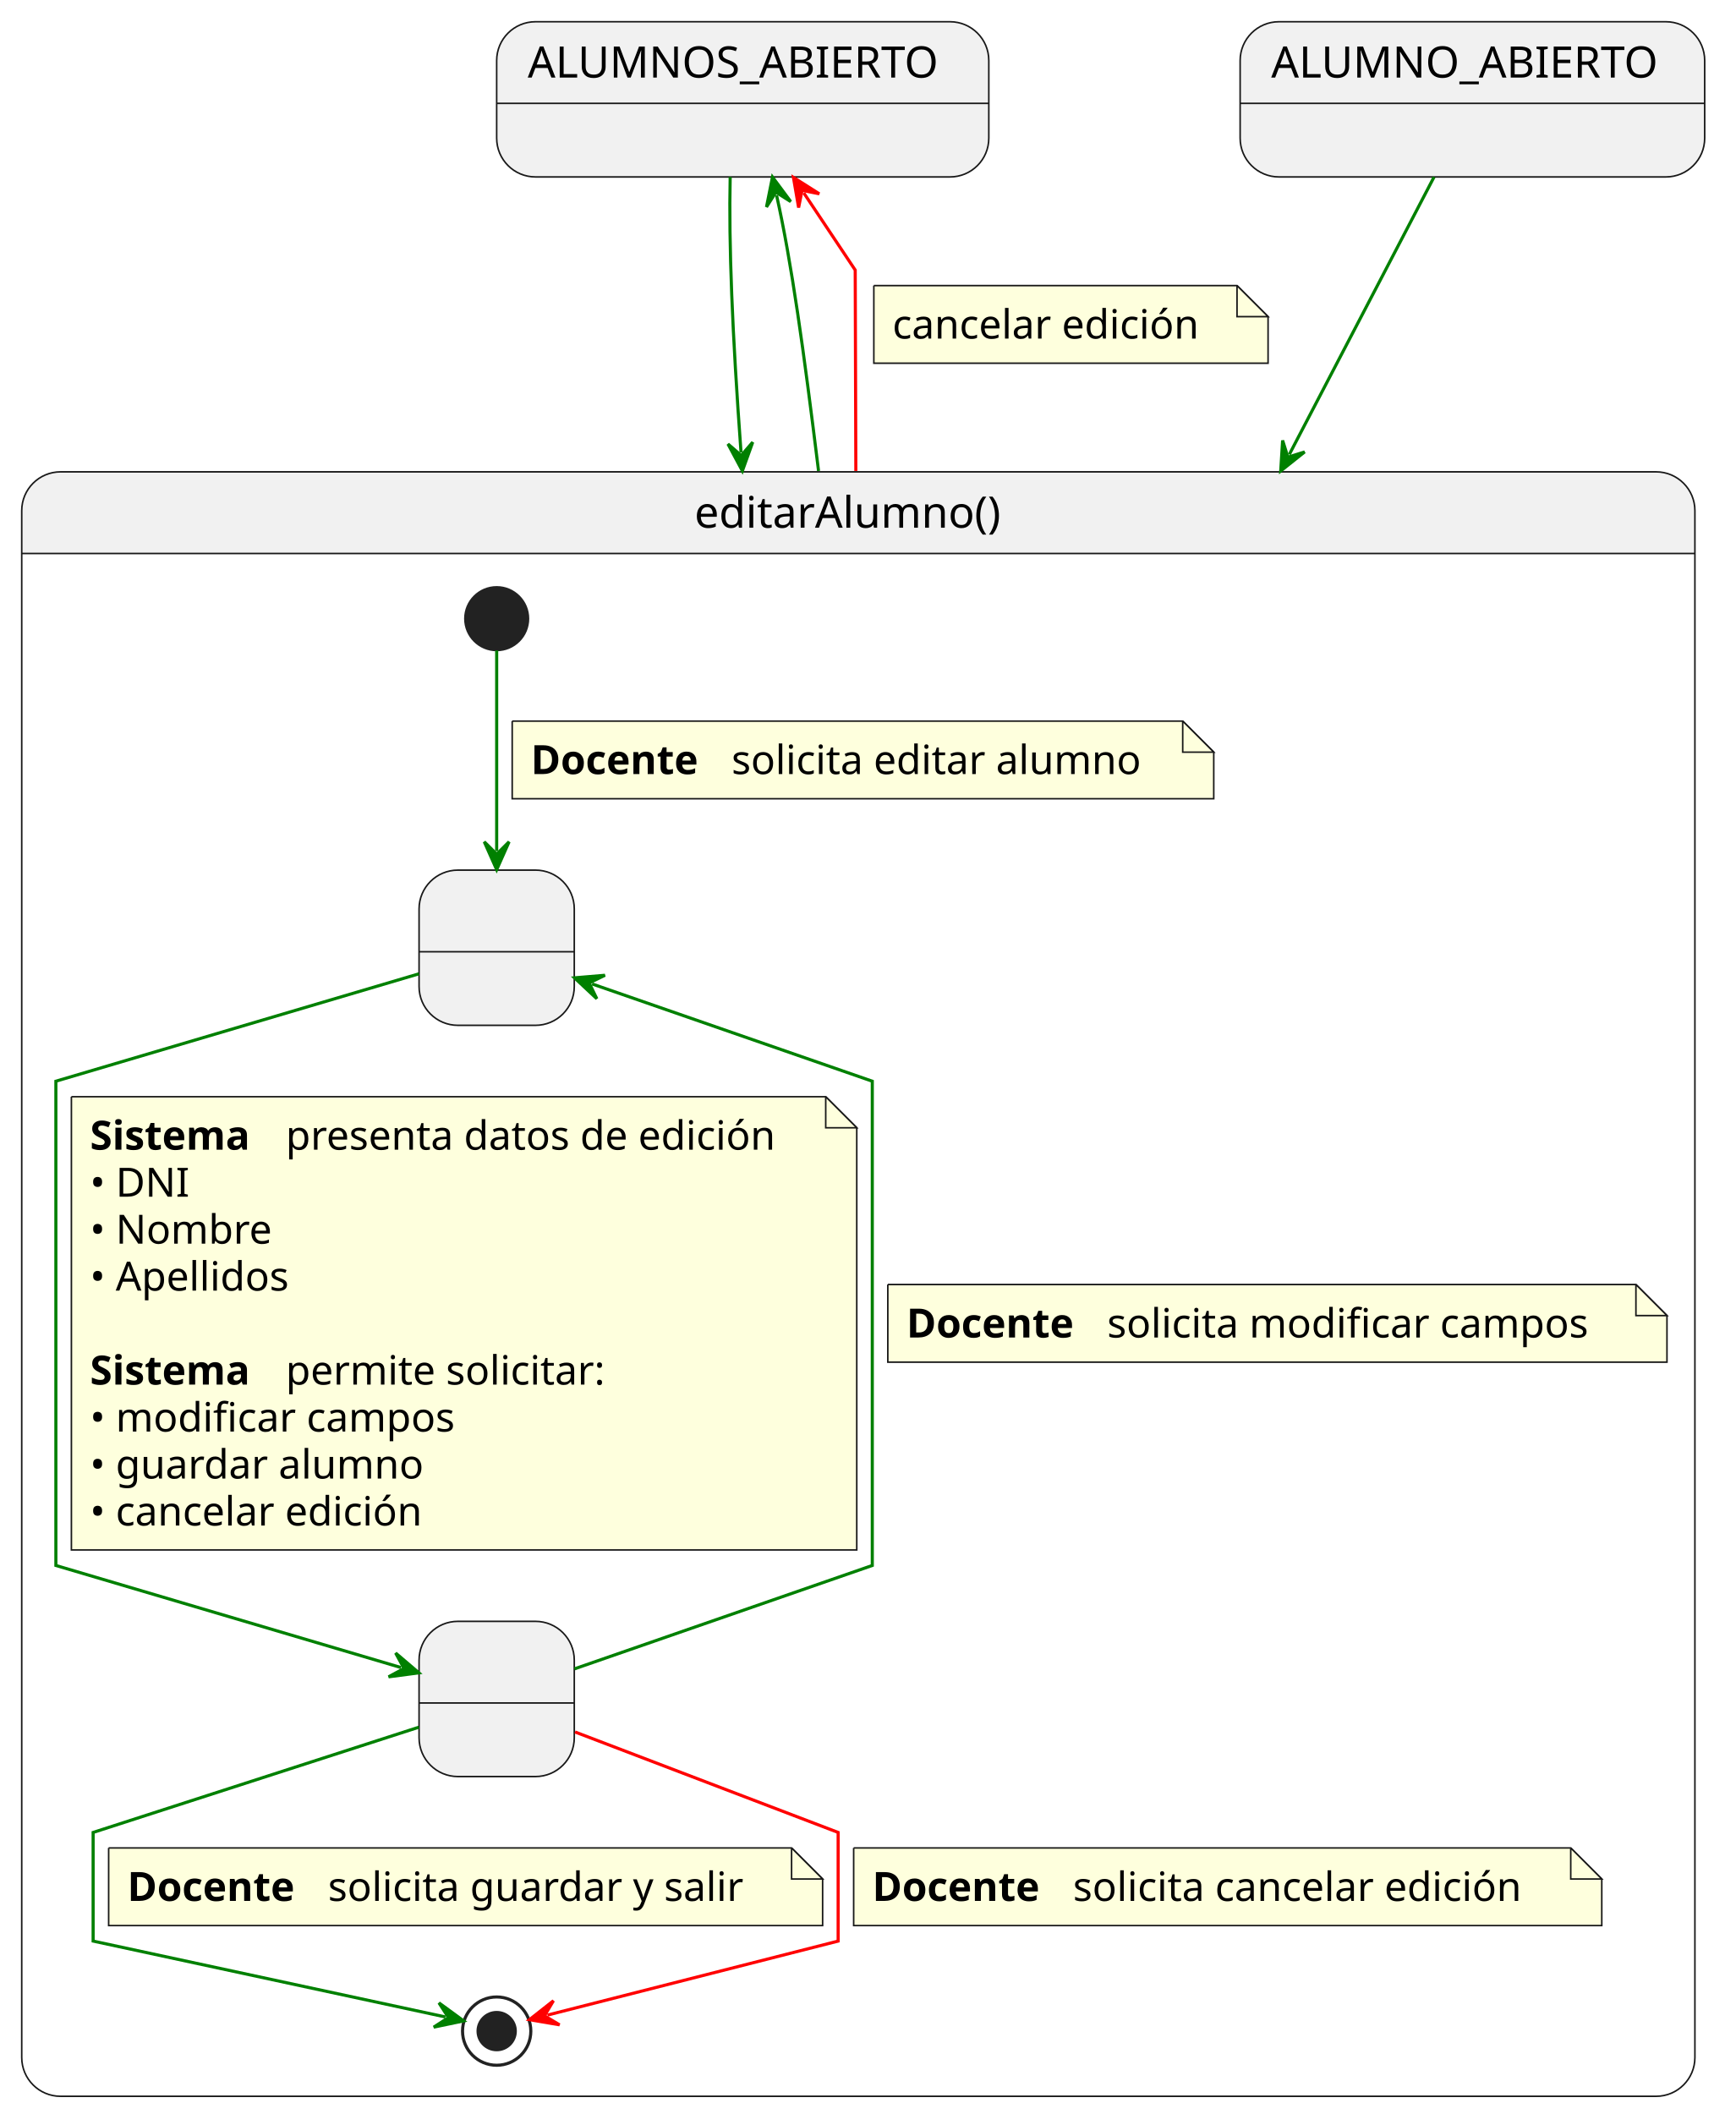
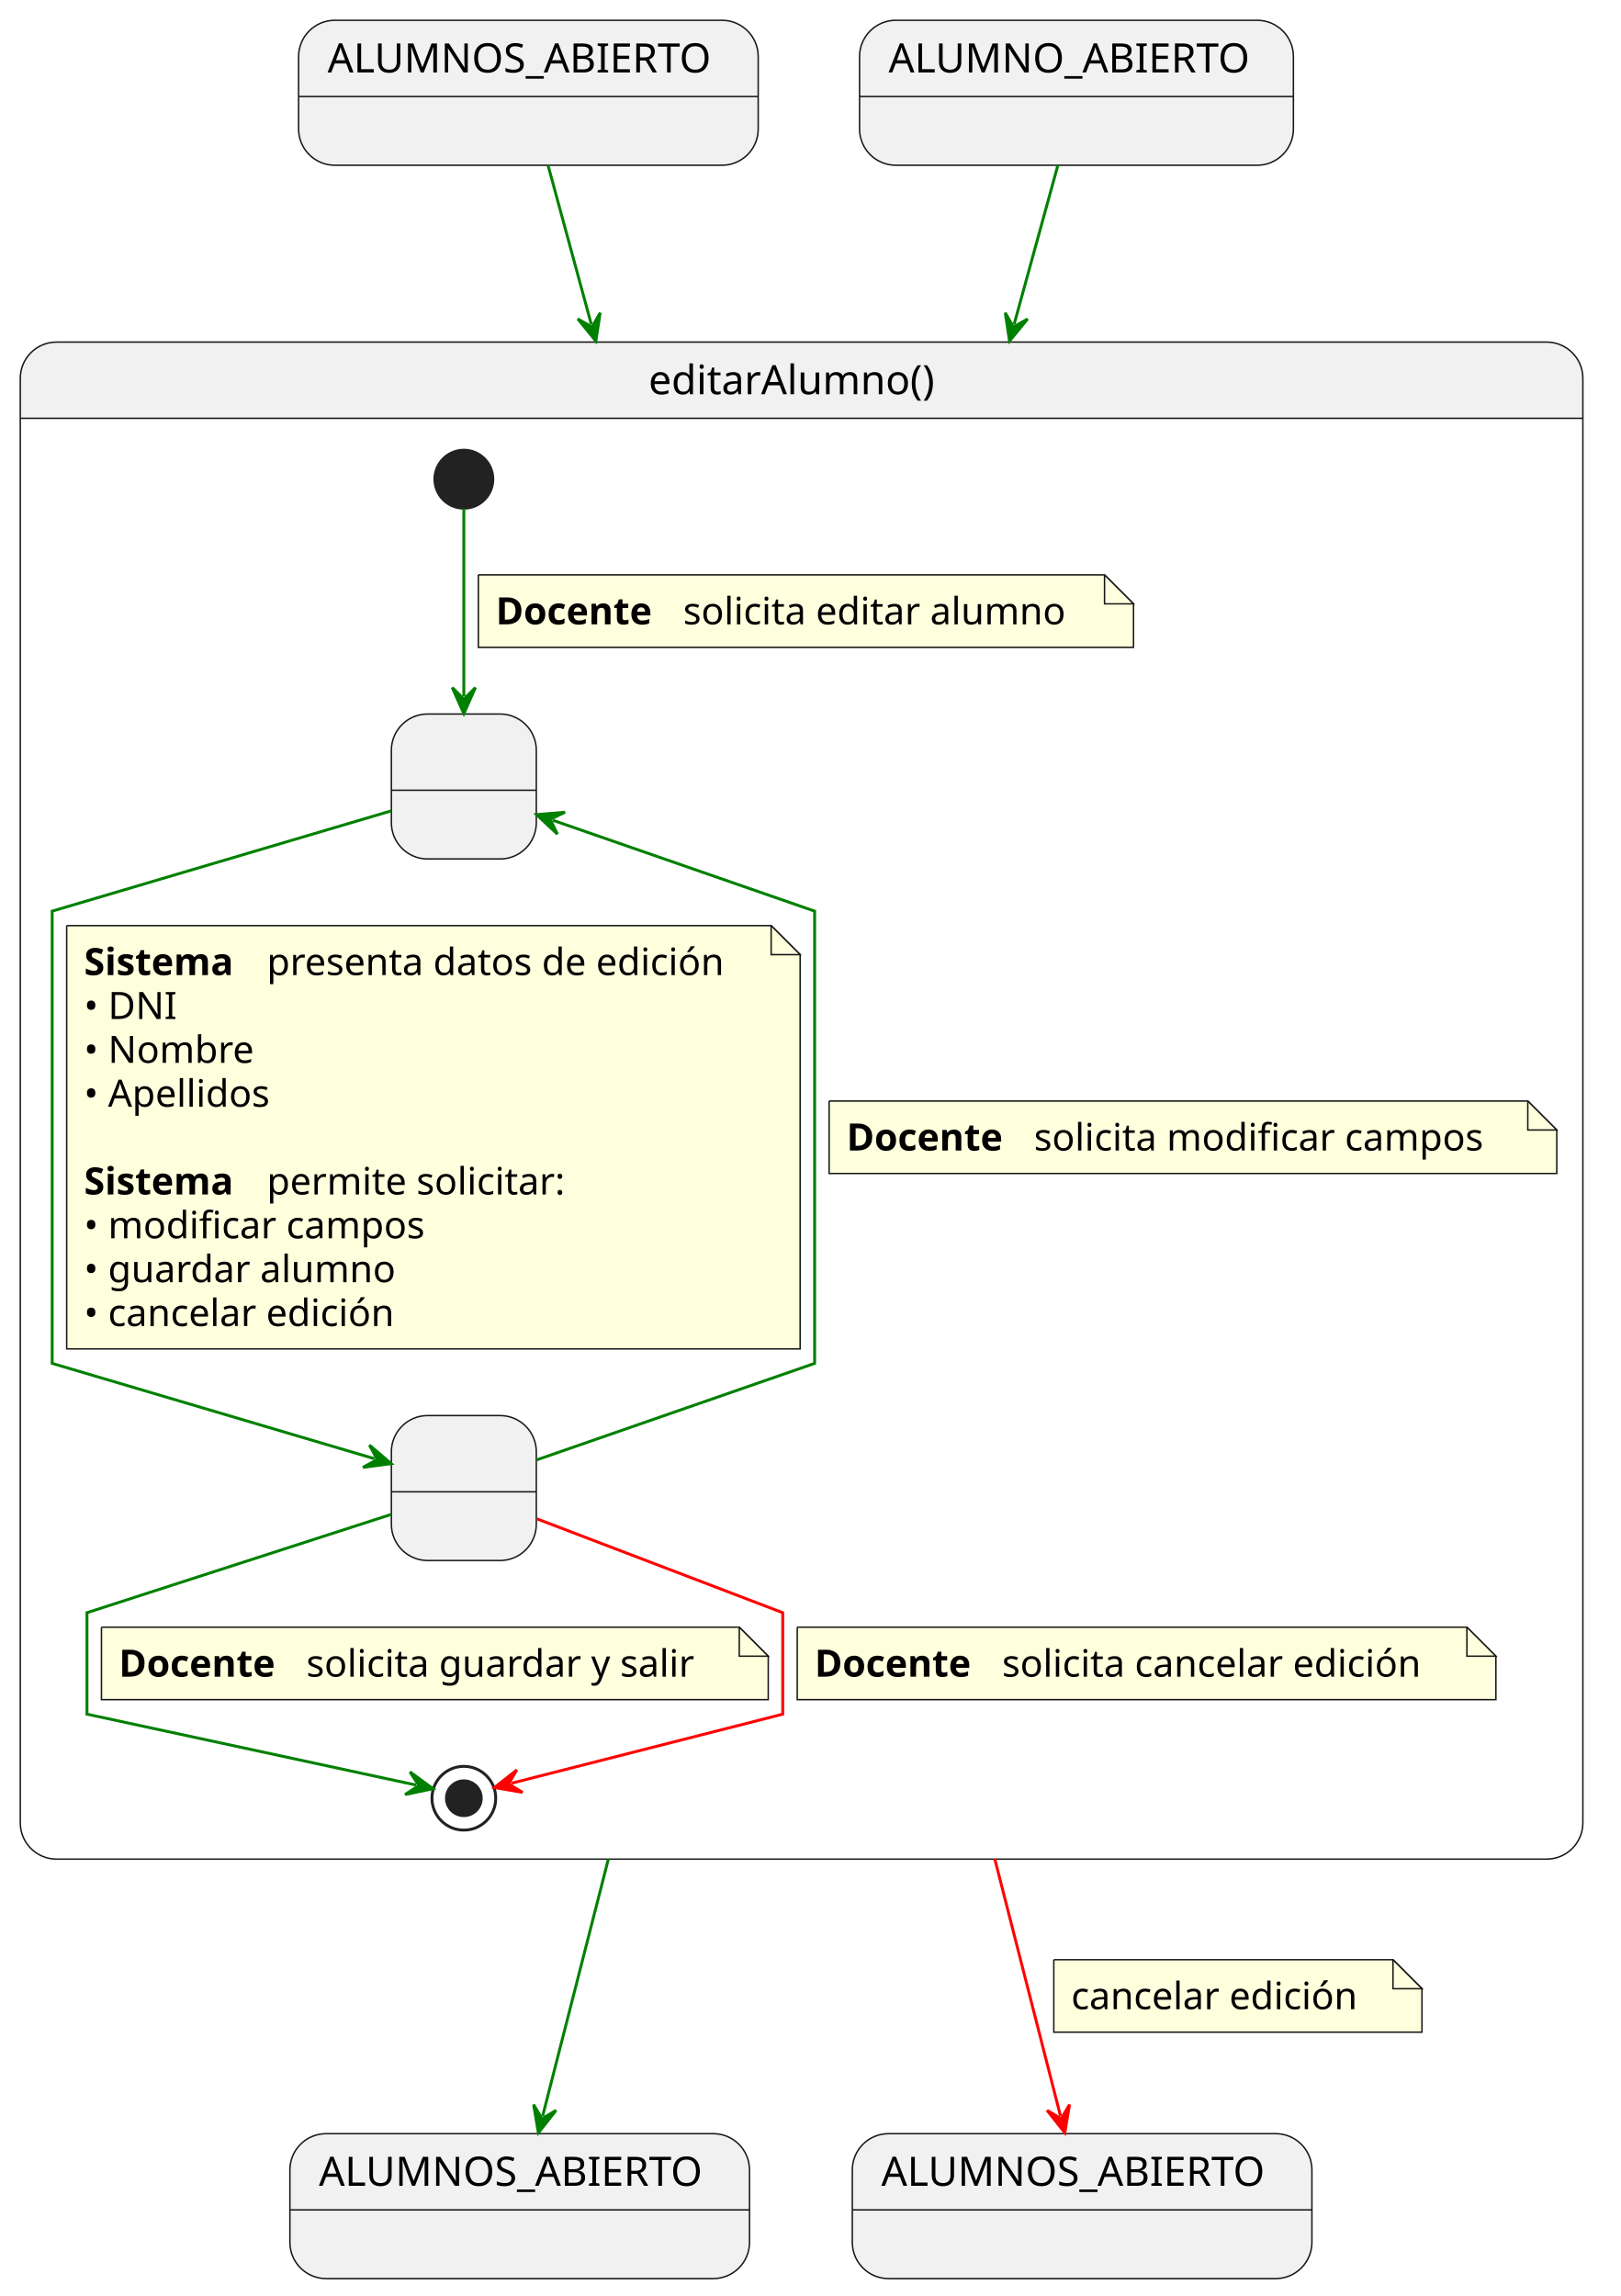
- <svg xmlns="http://www.w3.org/2000/svg" contentStyleType="text/css" data-diagram-type="STATE" height="681px" preserveAspectRatio="none" style="width:559px;height:681px;background:#FFFFFF;" version="1.1" viewBox="0 0 559 681" width="559px" zoomAndPan="magnify">
+ <svg xmlns="http://www.w3.org/2000/svg" contentStyleType="text/css" data-diagram-type="STATE" height="792px" preserveAspectRatio="none" style="width:559px;height:792px;background:#FFFFFF;" version="1.1" viewBox="0 0 559 792" width="559px" zoomAndPan="magnify">
  <defs />
  <g>
    <g id="ALUMNOS_ABIERTO">
-       <rect fill="#F1F1F1" height="50" rx="12.5" ry="12.5" style="stroke:#181818;stroke-width:0.5;" width="158.537" x="160" y="7" />
-       <line style="stroke:#181818;stroke-width:0.5;" x1="160" x2="318.537" y1="33.297" y2="33.297" />
-       <text fill="#000000" font-family="sans-serif" font-size="14" lengthAdjust="spacing" textLength="138.537" x="170" y="24.995">ALUMNOS_ABIERTO</text>
+       <rect fill="#F1F1F1" height="50" rx="12.5" ry="12.5" style="stroke:#181818;stroke-width:0.5;" width="158.537" x="103" y="7" />
+       <line style="stroke:#181818;stroke-width:0.5;" x1="103" x2="261.537" y1="33.297" y2="33.297" />
+       <text fill="#000000" font-family="sans-serif" font-size="14" lengthAdjust="spacing" textLength="138.537" x="113" y="24.995">ALUMNOS_ABIERTO</text>
    </g>
-     <path d="M19.5,152 L533.5,152 A12.5,12.5 0 0 1 546,164.5 L546,178.297 L7,178.297 L7,164.5 A12.5,12.5 0 0 1 19.5,152" fill="#F1F1F1" />
-     <rect fill="none" height="523.297" rx="12.5" ry="12.5" style="stroke:#181818;stroke-width:0.5;" width="539" x="7" y="152" />
-     <line style="stroke:#181818;stroke-width:0.5;" x1="7" x2="546" y1="178.297" y2="178.297" />
-     <text fill="#000000" font-family="sans-serif" font-size="14" lengthAdjust="spacing" textLength="105.554" x="223.723" y="169.995">editarAlumno()</text>
+     <g id="ALUMNOS_ABIERTO2">
+       <rect fill="#F1F1F1" height="50" rx="12.5" ry="12.5" style="stroke:#181818;stroke-width:0.5;" width="158.537" x="100" y="736" />
+       <line style="stroke:#181818;stroke-width:0.5;" x1="100" x2="258.537" y1="762.297" y2="762.297" />
+       <text fill="#000000" font-family="sans-serif" font-size="14" lengthAdjust="spacing" textLength="138.537" x="110" y="753.995">ALUMNOS_ABIERTO</text>
+     </g>
+     <g id="ALUMNOS_ABIERTO3">
+       <rect fill="#F1F1F1" height="50" rx="12.5" ry="12.5" style="stroke:#181818;stroke-width:0.5;" width="158.537" x="294" y="736" />
+       <line style="stroke:#181818;stroke-width:0.5;" x1="294" x2="452.537" y1="762.297" y2="762.297" />
+       <text fill="#000000" font-family="sans-serif" font-size="14" lengthAdjust="spacing" textLength="138.537" x="304" y="753.995">ALUMNOS_ABIERTO</text>
+     </g>
+     <path d="M19.5,118 L533.5,118 A12.5,12.5 0 0 1 546,130.5 L546,144.297 L7,144.297 L7,130.5 A12.5,12.5 0 0 1 19.5,118" fill="#F1F1F1" />
+     <rect fill="none" height="523.297" rx="12.5" ry="12.5" style="stroke:#181818;stroke-width:0.5;" width="539" x="7" y="118" />
+     <line style="stroke:#181818;stroke-width:0.5;" x1="7" x2="546" y1="144.297" y2="144.297" />
+     <text fill="#000000" font-family="sans-serif" font-size="14" lengthAdjust="spacing" textLength="105.554" x="223.723" y="135.995">editarAlumno()</text>
    <g id="editarAlumno.EditandoDatos">
-       <rect fill="#F1F1F1" height="50" rx="12.5" ry="12.5" style="stroke:#181818;stroke-width:0.5;" width="50" x="135" y="280.297" />
-       <line style="stroke:#181818;stroke-width:0.5;" x1="135" x2="185" y1="306.594" y2="306.594" />
-       <text fill="#000000" font-family="sans-serif" font-size="14" lengthAdjust="spacing" textLength="4.45" x="157.775" y="298.292"> </text>
+       <rect fill="#F1F1F1" height="50" rx="12.5" ry="12.5" style="stroke:#181818;stroke-width:0.5;" width="50" x="135" y="246.297" />
+       <line style="stroke:#181818;stroke-width:0.5;" x1="135" x2="185" y1="272.594" y2="272.594" />
+       <text fill="#000000" font-family="sans-serif" font-size="14" lengthAdjust="spacing" textLength="4.45" x="157.775" y="264.292"> </text>
    </g>
    <g id="editarAlumno.GuardandoDatos">
-       <rect fill="#F1F1F1" height="50" rx="12.5" ry="12.5" style="stroke:#181818;stroke-width:0.5;" width="50" x="135" y="522.297" />
-       <line style="stroke:#181818;stroke-width:0.5;" x1="135" x2="185" y1="548.594" y2="548.594" />
-       <text fill="#000000" font-family="sans-serif" font-size="14" lengthAdjust="spacing" textLength="4.45" x="157.775" y="540.292"> </text>
+       <rect fill="#F1F1F1" height="50" rx="12.5" ry="12.5" style="stroke:#181818;stroke-width:0.5;" width="50" x="135" y="488.297" />
+       <line style="stroke:#181818;stroke-width:0.5;" x1="135" x2="185" y1="514.594" y2="514.594" />
+       <text fill="#000000" font-family="sans-serif" font-size="14" lengthAdjust="spacing" textLength="4.45" x="157.775" y="506.292"> </text>
    </g>
-     <ellipse cx="160" cy="199.297" fill="#222222" rx="10" ry="10" style="stroke:#222222;stroke-width:1;" />
-     <ellipse cx="160" cy="654.297" fill="none" rx="11" ry="11" style="stroke:#222222;stroke-width:1;" />
-     <ellipse cx="160" cy="654.297" fill="#222222" rx="6" ry="6" style="stroke:#222222;stroke-width:1;" />
-     <g class="link" data-entity-1=".start.editarAlumno" data-entity-2="EditandoDatos" data-source-line="14" data-uid="lnk6" id="link_.start.editarAlumno_EditandoDatos">
-       <path d="M160,209.527 C160,225.237 160,251.657 160,274.167" fill="none" id="*start*editarAlumno-to-EditandoDatos" style="stroke:#008000;stroke-width:1;" />
-       <polygon fill="#008000" points="160,280.167,164,271.167,160,275.167,156,271.167,160,280.167" style="stroke:#008000;stroke-width:1;" />
-       <path d="M165,232.297 L165,257.297 L391,257.297 L391,242.297 L381,232.297 L165,232.297" fill="#FEFFDD" style="stroke:#181818;stroke-width:0.5;" />
-       <path d="M381,232.297 L381,242.297 L391,242.297 L381,232.297" fill="#FEFFDD" style="stroke:#181818;stroke-width:0.5;" />
-       <text fill="#000000" font-family="sans-serif" font-size="13" font-weight="bold" lengthAdjust="spacing" textLength="60.531" x="171" y="249.364">Docente</text>
-       <text fill="#000000" font-family="sans-serif" font-size="13" lengthAdjust="spacing" textLength="140.981" x="235.664" y="249.364">solicita editar alumno</text>
+     <ellipse cx="160" cy="165.297" fill="#222222" rx="10" ry="10" style="stroke:#222222;stroke-width:1;" />
+     <ellipse cx="160" cy="620.297" fill="none" rx="11" ry="11" style="stroke:#222222;stroke-width:1;" />
+     <ellipse cx="160" cy="620.297" fill="#222222" rx="6" ry="6" style="stroke:#222222;stroke-width:1;" />
+     <g class="link" data-entity-1=".start.editarAlumno" data-entity-2="EditandoDatos" data-source-line="16" data-uid="lnk6" id="link_.start.editarAlumno_EditandoDatos">
+       <path d="M160,175.527 C160,191.237 160,217.657 160,240.167" fill="none" id="*start*editarAlumno-to-EditandoDatos" style="stroke:#008000;stroke-width:1;" />
+       <polygon fill="#008000" points="160,246.167,164,237.167,160,241.167,156,237.167,160,246.167" style="stroke:#008000;stroke-width:1;" />
+       <path d="M165,198.297 L165,223.297 L391,223.297 L391,208.297 L381,198.297 L165,198.297" fill="#FEFFDD" style="stroke:#181818;stroke-width:0.5;" />
+       <path d="M381,198.297 L381,208.297 L391,208.297 L381,198.297" fill="#FEFFDD" style="stroke:#181818;stroke-width:0.5;" />
+       <text fill="#000000" font-family="sans-serif" font-size="13" font-weight="bold" lengthAdjust="spacing" textLength="60.531" x="171" y="215.364">Docente</text>
+       <text fill="#000000" font-family="sans-serif" font-size="13" lengthAdjust="spacing" textLength="140.981" x="235.664" y="215.364">solicita editar alumno</text>
    </g>
-     <g class="link" data-entity-1="EditandoDatos" data-entity-2="GuardandoDatos" data-source-line="19" data-uid="lnk7" id="link_EditandoDatos_GuardandoDatos">
-       <path d="M134.94,313.707 C94.17,325.767 18,348.297 18,348.297 C18,348.297 18,504.297 18,504.297 C18,504.297 88.416,525.125 129.186,537.185" fill="none" id="EditandoDatos-to-GuardandoDatos" style="stroke:#008000;stroke-width:1;" />
-       <polygon fill="#008000" points="134.94,538.887,127.444,532.498,130.145,537.469,125.175,540.17,134.94,538.887" style="stroke:#008000;stroke-width:1;" />
-       <path d="M23,353.297 L23,499.297 L276,499.297 L276,363.297 L266,353.297 L23,353.297" fill="#FEFFDD" style="stroke:#181818;stroke-width:0.5;" />
-       <path d="M266,353.297 L266,363.297 L276,363.297 L266,353.297" fill="#FEFFDD" style="stroke:#181818;stroke-width:0.5;" />
-       <text fill="#000000" font-family="sans-serif" font-size="13" font-weight="bold" lengthAdjust="spacing" textLength="58.906" x="29" y="370.364">Sistema</text>
-       <text fill="#000000" font-family="sans-serif" font-size="13" lengthAdjust="spacing" textLength="169.171" x="92.039" y="370.364">presenta datos de edición</text>
-       <text fill="#000000" font-family="sans-serif" font-size="13" lengthAdjust="spacing" textLength="35.369" x="29" y="385.497">• DNI</text>
-       <text fill="#000000" font-family="sans-serif" font-size="13" lengthAdjust="spacing" textLength="63.737" x="29" y="400.629">• Nombre</text>
-       <text fill="#000000" font-family="sans-serif" font-size="13" lengthAdjust="spacing" textLength="70.757" x="29" y="415.762">• Apellidos</text>
-       <text fill="#000000" font-family="sans-serif" font-size="13" lengthAdjust="spacing" textLength="4.132" x="29" y="430.895"> </text>
-       <text fill="#000000" font-family="sans-serif" font-size="13" font-weight="bold" lengthAdjust="spacing" textLength="58.906" x="29" y="446.028">Sistema</text>
-       <text fill="#000000" font-family="sans-serif" font-size="13" lengthAdjust="spacing" textLength="110.595" x="92.039" y="446.028">permite solicitar:</text>
-       <text fill="#000000" font-family="sans-serif" font-size="13" lengthAdjust="spacing" textLength="127.816" x="29" y="461.161">• modificar campos</text>
-       <text fill="#000000" font-family="sans-serif" font-size="13" lengthAdjust="spacing" textLength="115.972" x="29" y="476.293">• guardar alumno</text>
-       <text fill="#000000" font-family="sans-serif" font-size="13" lengthAdjust="spacing" textLength="118.168" x="29" y="491.426">• cancelar edición</text>
+     <g class="link" data-entity-1="EditandoDatos" data-entity-2="GuardandoDatos" data-source-line="21" data-uid="lnk7" id="link_EditandoDatos_GuardandoDatos">
+       <path d="M134.94,279.707 C94.17,291.767 18,314.297 18,314.297 C18,314.297 18,470.297 18,470.297 C18,470.297 88.416,491.125 129.186,503.185" fill="none" id="EditandoDatos-to-GuardandoDatos" style="stroke:#008000;stroke-width:1;" />
+       <polygon fill="#008000" points="134.94,504.887,127.444,498.498,130.145,503.469,125.175,506.17,134.94,504.887" style="stroke:#008000;stroke-width:1;" />
+       <path d="M23,319.297 L23,465.297 L276,465.297 L276,329.297 L266,319.297 L23,319.297" fill="#FEFFDD" style="stroke:#181818;stroke-width:0.5;" />
+       <path d="M266,319.297 L266,329.297 L276,329.297 L266,319.297" fill="#FEFFDD" style="stroke:#181818;stroke-width:0.5;" />
+       <text fill="#000000" font-family="sans-serif" font-size="13" font-weight="bold" lengthAdjust="spacing" textLength="58.906" x="29" y="336.364">Sistema</text>
+       <text fill="#000000" font-family="sans-serif" font-size="13" lengthAdjust="spacing" textLength="169.171" x="92.039" y="336.364">presenta datos de edición</text>
+       <text fill="#000000" font-family="sans-serif" font-size="13" lengthAdjust="spacing" textLength="35.369" x="29" y="351.497">• DNI</text>
+       <text fill="#000000" font-family="sans-serif" font-size="13" lengthAdjust="spacing" textLength="63.737" x="29" y="366.629">• Nombre</text>
+       <text fill="#000000" font-family="sans-serif" font-size="13" lengthAdjust="spacing" textLength="70.757" x="29" y="381.762">• Apellidos</text>
+       <text fill="#000000" font-family="sans-serif" font-size="13" lengthAdjust="spacing" textLength="4.132" x="29" y="396.895"> </text>
+       <text fill="#000000" font-family="sans-serif" font-size="13" font-weight="bold" lengthAdjust="spacing" textLength="58.906" x="29" y="412.028">Sistema</text>
+       <text fill="#000000" font-family="sans-serif" font-size="13" lengthAdjust="spacing" textLength="110.595" x="92.039" y="412.028">permite solicitar:</text>
+       <text fill="#000000" font-family="sans-serif" font-size="13" lengthAdjust="spacing" textLength="127.816" x="29" y="427.161">• modificar campos</text>
+       <text fill="#000000" font-family="sans-serif" font-size="13" lengthAdjust="spacing" textLength="115.972" x="29" y="442.293">• guardar alumno</text>
+       <text fill="#000000" font-family="sans-serif" font-size="13" lengthAdjust="spacing" textLength="118.168" x="29" y="457.426">• cancelar edición</text>
    </g>
-     <g class="link" data-entity-1="GuardandoDatos" data-entity-2="EditandoDatos" data-source-line="32" data-uid="lnk8" id="link_GuardandoDatos_EditandoDatos">
-       <path d="M185.07,537.597 C220.51,525.297 281,504.297 281,504.297 C281,504.297 281,348.297 281,348.297 C281,348.297 226.178,329.264 190.738,316.964" fill="none" id="GuardandoDatos-to-EditandoDatos" style="stroke:#008000;stroke-width:1;" />
-       <polygon fill="#008000" points="185.07,314.997,192.261,321.727,189.794,316.636,194.884,314.169,185.07,314.997" style="stroke:#008000;stroke-width:1;" />
-       <path d="M286,413.797 L286,438.797 L537,438.797 L537,423.797 L527,413.797 L286,413.797" fill="#FEFFDD" style="stroke:#181818;stroke-width:0.5;" />
-       <path d="M527,413.797 L527,423.797 L537,423.797 L527,413.797" fill="#FEFFDD" style="stroke:#181818;stroke-width:0.5;" />
-       <text fill="#000000" font-family="sans-serif" font-size="13" font-weight="bold" lengthAdjust="spacing" textLength="60.531" x="292" y="430.864">Docente</text>
-       <text fill="#000000" font-family="sans-serif" font-size="13" lengthAdjust="spacing" textLength="165.921" x="356.664" y="430.864">solicita modificar campos</text>
+     <g class="link" data-entity-1="GuardandoDatos" data-entity-2="EditandoDatos" data-source-line="34" data-uid="lnk8" id="link_GuardandoDatos_EditandoDatos">
+       <path d="M185.07,503.597 C220.51,491.297 281,470.297 281,470.297 C281,470.297 281,314.297 281,314.297 C281,314.297 226.178,295.264 190.738,282.964" fill="none" id="GuardandoDatos-to-EditandoDatos" style="stroke:#008000;stroke-width:1;" />
+       <polygon fill="#008000" points="185.07,280.997,192.261,287.727,189.794,282.636,194.884,280.169,185.07,280.997" style="stroke:#008000;stroke-width:1;" />
+       <path d="M286,379.797 L286,404.797 L537,404.797 L537,389.797 L527,379.797 L286,379.797" fill="#FEFFDD" style="stroke:#181818;stroke-width:0.5;" />
+       <path d="M527,379.797 L527,389.797 L537,389.797 L527,379.797" fill="#FEFFDD" style="stroke:#181818;stroke-width:0.5;" />
+       <text fill="#000000" font-family="sans-serif" font-size="13" font-weight="bold" lengthAdjust="spacing" textLength="60.531" x="292" y="396.864">Docente</text>
+       <text fill="#000000" font-family="sans-serif" font-size="13" lengthAdjust="spacing" textLength="165.921" x="356.664" y="396.864">solicita modificar campos</text>
    </g>
-     <g class="link" data-entity-1="GuardandoDatos" data-entity-2=".end.editarAlumno" data-source-line="37" data-uid="lnk10" id="link_GuardandoDatos_.end.editarAlumno">
-       <path d="M134.93,556.397 C97.16,568.597 30,590.297 30,590.297 C30,590.297 30,625.297 30,625.297 C30,625.297 112.445,643.053 143.495,649.743" fill="none" id="GuardandoDatos-to-*end*editarAlumno" style="stroke:#008000;stroke-width:1;" />
-       <polygon fill="#008000" points="149.36,651.007,141.404,645.201,144.472,649.954,139.719,653.021,149.36,651.007" style="stroke:#008000;stroke-width:1;" />
-       <path d="M35,595.297 L35,620.297 L265,620.297 L265,605.297 L255,595.297 L35,595.297" fill="#FEFFDD" style="stroke:#181818;stroke-width:0.5;" />
-       <path d="M255,595.297 L255,605.297 L265,605.297 L255,595.297" fill="#FEFFDD" style="stroke:#181818;stroke-width:0.5;" />
-       <text fill="#000000" font-family="sans-serif" font-size="13" font-weight="bold" lengthAdjust="spacing" textLength="60.531" x="41" y="612.364">Docente</text>
-       <text fill="#000000" font-family="sans-serif" font-size="13" lengthAdjust="spacing" textLength="144.536" x="105.664" y="612.364">solicita guardar y salir</text>
+     <g class="link" data-entity-1="GuardandoDatos" data-entity-2=".end.editarAlumno" data-source-line="39" data-uid="lnk10" id="link_GuardandoDatos_.end.editarAlumno">
+       <path d="M134.93,522.397 C97.16,534.597 30,556.297 30,556.297 C30,556.297 30,591.297 30,591.297 C30,591.297 112.445,609.053 143.495,615.743" fill="none" id="GuardandoDatos-to-*end*editarAlumno" style="stroke:#008000;stroke-width:1;" />
+       <polygon fill="#008000" points="149.36,617.007,141.404,611.201,144.472,615.954,139.719,619.021,149.36,617.007" style="stroke:#008000;stroke-width:1;" />
+       <path d="M35,561.297 L35,586.297 L265,586.297 L265,571.297 L255,561.297 L35,561.297" fill="#FEFFDD" style="stroke:#181818;stroke-width:0.5;" />
+       <path d="M255,561.297 L255,571.297 L265,571.297 L255,561.297" fill="#FEFFDD" style="stroke:#181818;stroke-width:0.5;" />
+       <text fill="#000000" font-family="sans-serif" font-size="13" font-weight="bold" lengthAdjust="spacing" textLength="60.531" x="41" y="578.364">Docente</text>
+       <text fill="#000000" font-family="sans-serif" font-size="13" lengthAdjust="spacing" textLength="144.536" x="105.664" y="578.364">solicita guardar y salir</text>
    </g>
-     <g class="link" data-entity-1="GuardandoDatos" data-entity-2=".end.editarAlumno" data-source-line="42" data-uid="lnk11" id="link_GuardandoDatos_.end.editarAlumno">
-       <path d="M185.24,557.937 C217.71,570.337 270,590.297 270,590.297 C270,590.297 270,625.297 270,625.297 C270,625.297 203.894,642.126 176.364,649.136" fill="none" id="GuardandoDatos-to-*end*editarAlumno-1" style="stroke:#FF0000;stroke-width:1;" />
-       <polygon fill="#FF0000" points="170.55,650.617,180.259,652.272,175.395,649.383,178.285,644.52,170.55,650.617" style="stroke:#FF0000;stroke-width:1;" />
-       <path d="M275,595.297 L275,620.297 L516,620.297 L516,605.297 L506,595.297 L275,595.297" fill="#FEFFDD" style="stroke:#181818;stroke-width:0.5;" />
-       <path d="M506,595.297 L506,605.297 L516,605.297 L506,595.297" fill="#FEFFDD" style="stroke:#181818;stroke-width:0.5;" />
-       <text fill="#000000" font-family="sans-serif" font-size="13" font-weight="bold" lengthAdjust="spacing" textLength="60.531" x="281" y="612.364">Docente</text>
-       <text fill="#000000" font-family="sans-serif" font-size="13" lengthAdjust="spacing" textLength="156.273" x="345.664" y="612.364">solicita cancelar edición</text>
+     <g class="link" data-entity-1="GuardandoDatos" data-entity-2=".end.editarAlumno" data-source-line="44" data-uid="lnk11" id="link_GuardandoDatos_.end.editarAlumno">
+       <path d="M185.24,523.937 C217.71,536.337 270,556.297 270,556.297 C270,556.297 270,591.297 270,591.297 C270,591.297 203.894,608.126 176.364,615.136" fill="none" id="GuardandoDatos-to-*end*editarAlumno-1" style="stroke:#FF0000;stroke-width:1;" />
+       <polygon fill="#FF0000" points="170.55,616.617,180.259,618.272,175.395,615.383,178.285,610.52,170.55,616.617" style="stroke:#FF0000;stroke-width:1;" />
+       <path d="M275,561.297 L275,586.297 L516,586.297 L516,571.297 L506,561.297 L275,561.297" fill="#FEFFDD" style="stroke:#181818;stroke-width:0.5;" />
+       <path d="M506,561.297 L506,571.297 L516,571.297 L506,561.297" fill="#FEFFDD" style="stroke:#181818;stroke-width:0.5;" />
+       <text fill="#000000" font-family="sans-serif" font-size="13" font-weight="bold" lengthAdjust="spacing" textLength="60.531" x="281" y="578.364">Docente</text>
+       <text fill="#000000" font-family="sans-serif" font-size="13" lengthAdjust="spacing" textLength="156.273" x="345.664" y="578.364">solicita cancelar edición</text>
    </g>
    <g id="ALUMNO_ABIERTO">
-       <rect fill="#F1F1F1" height="50" rx="12.5" ry="12.5" style="stroke:#181818;stroke-width:0.5;" width="149.65" x="399.5" y="7" />
-       <line style="stroke:#181818;stroke-width:0.5;" x1="399.5" x2="549.15" y1="33.297" y2="33.297" />
-       <text fill="#000000" font-family="sans-serif" font-size="14" lengthAdjust="spacing" textLength="129.65" x="409.5" y="24.995">ALUMNO_ABIERTO</text>
+       <rect fill="#F1F1F1" height="50" rx="12.5" ry="12.5" style="stroke:#181818;stroke-width:0.5;" width="149.65" x="296.5" y="7" />
+       <line style="stroke:#181818;stroke-width:0.5;" x1="296.5" x2="446.15" y1="33.297" y2="33.297" />
+       <text fill="#000000" font-family="sans-serif" font-size="14" lengthAdjust="spacing" textLength="129.65" x="306.5" y="24.995">ALUMNO_ABIERTO</text>
    </g>
-     <g class="link" data-entity-1="ALUMNOS_ABIERTO" data-entity-2="editarAlumno" data-source-line="5" data-uid="lnk2" id="link_ALUMNOS_ABIERTO_editarAlumno">
-       <path d="M235.22,57.03 C234.74,78.62 235.873,106.856 238.713,145.726" fill="none" id="ALUMNOS_ABIERTO-to-editarAlumno" style="stroke:#008000;stroke-width:1;" />
-       <polygon fill="#008000" points="239.15,151.71,242.483,142.442,238.786,146.723,234.505,143.025,239.15,151.71" style="stroke:#008000;stroke-width:1;" />
+     <g class="link" data-entity-1="ALUMNOS_ABIERTO" data-entity-2="editarAlumno" data-source-line="7" data-uid="lnk2" id="link_ALUMNOS_ABIERTO_editarAlumno">
+       <path d="M189.04,57.02 C193.14,72.09 197.324,87.481 203.954,111.841" fill="none" id="ALUMNOS_ABIERTO-to-editarAlumno" style="stroke:#008000;stroke-width:1;" />
+       <polygon fill="#008000" points="205.53,117.63,207.026,107.895,204.217,112.805,199.307,109.996,205.53,117.63" style="stroke:#008000;stroke-width:1;" />
    </g>
-     <g class="link" data-entity-1="editarAlumno" data-entity-2="ALUMNOS_ABIERTO" data-source-line="48" data-uid="lnk12" id="link_editarAlumno_ALUMNOS_ABIERTO">
-       <path d="M263.69,151.71 C258.9,112.84 255.002,84.475 250.162,62.885" fill="none" id="editarAlumno-to-ALUMNOS_ABIERTO" style="stroke:#008000;stroke-width:1;" />
-       <polygon fill="#008000" points="248.85,57.03,246.916,66.687,249.944,61.909,254.722,64.937,248.85,57.03" style="stroke:#008000;stroke-width:1;" />
+     <g class="link" data-entity-1="ALUMNO_ABIERTO" data-entity-2="editarAlumno" data-source-line="9" data-uid="lnk4" id="link_ALUMNO_ABIERTO_editarAlumno">
+       <path d="M364.9,57.02 C360.75,72.09 356.521,87.485 349.821,111.845" fill="none" id="ALUMNO_ABIERTO-to-editarAlumno" style="stroke:#008000;stroke-width:1;" />
+       <polygon fill="#008000" points="348.23,117.63,354.474,110.013,349.556,112.809,346.76,107.891,348.23,117.63" style="stroke:#008000;stroke-width:1;" />
    </g>
-     <g class="link" data-entity-1="editarAlumno" data-entity-2="ALUMNOS_ABIERTO" data-source-line="50" data-uid="lnk13" id="link_editarAlumno_ALUMNOS_ABIERTO">
-       <path d="M275.7,151.7 C275.58,113.65 275.5,87 275.5,87 C275.5,87 268.521,76.521 258.931,62.151" fill="none" id="editarAlumno-to-ALUMNOS_ABIERTO-1" style="stroke:#FF0000;stroke-width:1;" />
-       <polygon fill="#FF0000" points="255.6,57.16,257.269,66.867,258.375,61.319,263.923,62.426,255.6,57.16" style="stroke:#FF0000;stroke-width:1;" />
-       <path d="M281.5,92 L281.5,117 L408.5,117 L408.5,102 L398.5,92 L281.5,92" fill="#FEFFDD" style="stroke:#181818;stroke-width:0.5;" />
-       <path d="M398.5,92 L398.5,102 L408.5,102 L398.5,92" fill="#FEFFDD" style="stroke:#181818;stroke-width:0.5;" />
-       <text fill="#000000" font-family="sans-serif" font-size="13" lengthAdjust="spacing" textLength="106.368" x="287.5" y="109.067">cancelar edición</text>
+     <g class="link" data-entity-1="editarAlumno" data-entity-2="ALUMNOS_ABIERTO2" data-source-line="50" data-uid="lnk12" id="link_editarAlumno_ALUMNOS_ABIERTO2">
+       <path d="M209.86,641.23 C199.96,679.96 192.727,708.267 187.197,729.877" fill="none" id="editarAlumno-to-ALUMNOS_ABIERTO2" style="stroke:#008000;stroke-width:1;" />
+       <polygon fill="#008000" points="185.71,735.69,191.816,727.963,186.95,730.846,184.066,725.979,185.71,735.69" style="stroke:#008000;stroke-width:1;" />
    </g>
-     <g class="link" data-entity-1="ALUMNO_ABIERTO" data-entity-2="editarAlumno" data-source-line="7" data-uid="lnk4" id="link_ALUMNO_ABIERTO_editarAlumno">
-       <path d="M461.96,57.03 C450.7,78.62 435.625,107.52 415.345,146.391" fill="none" id="ALUMNO_ABIERTO-to-editarAlumno" style="stroke:#008000;stroke-width:1;" />
-       <polygon fill="#008000" points="412.57,151.71,420.279,145.581,414.883,147.277,413.187,141.881,412.57,151.71" style="stroke:#008000;stroke-width:1;" />
+     <g class="link" data-entity-1="editarAlumno" data-entity-2="ALUMNOS_ABIERTO3" data-source-line="52" data-uid="lnk13" id="link_editarAlumno_ALUMNOS_ABIERTO3">
+       <path d="M343.14,641.23 C353.04,679.96 360.272,708.267 365.803,729.877" fill="none" id="editarAlumno-to-ALUMNOS_ABIERTO3" style="stroke:#FF0000;stroke-width:1;" />
+       <polygon fill="#FF0000" points="367.29,735.69,368.934,725.979,366.05,730.846,361.184,727.963,367.29,735.69" style="stroke:#FF0000;stroke-width:1;" />
+       <path d="M363.5,676 L363.5,701 L490.5,701 L490.5,686 L480.5,676 L363.5,676" fill="#FEFFDD" style="stroke:#181818;stroke-width:0.5;" />
+       <path d="M480.5,676 L480.5,686 L490.5,686 L480.5,676" fill="#FEFFDD" style="stroke:#181818;stroke-width:0.5;" />
+       <text fill="#000000" font-family="sans-serif" font-size="13" lengthAdjust="spacing" textLength="106.368" x="369.5" y="693.067">cancelar edición</text>
    </g>
  </g>
</svg>
